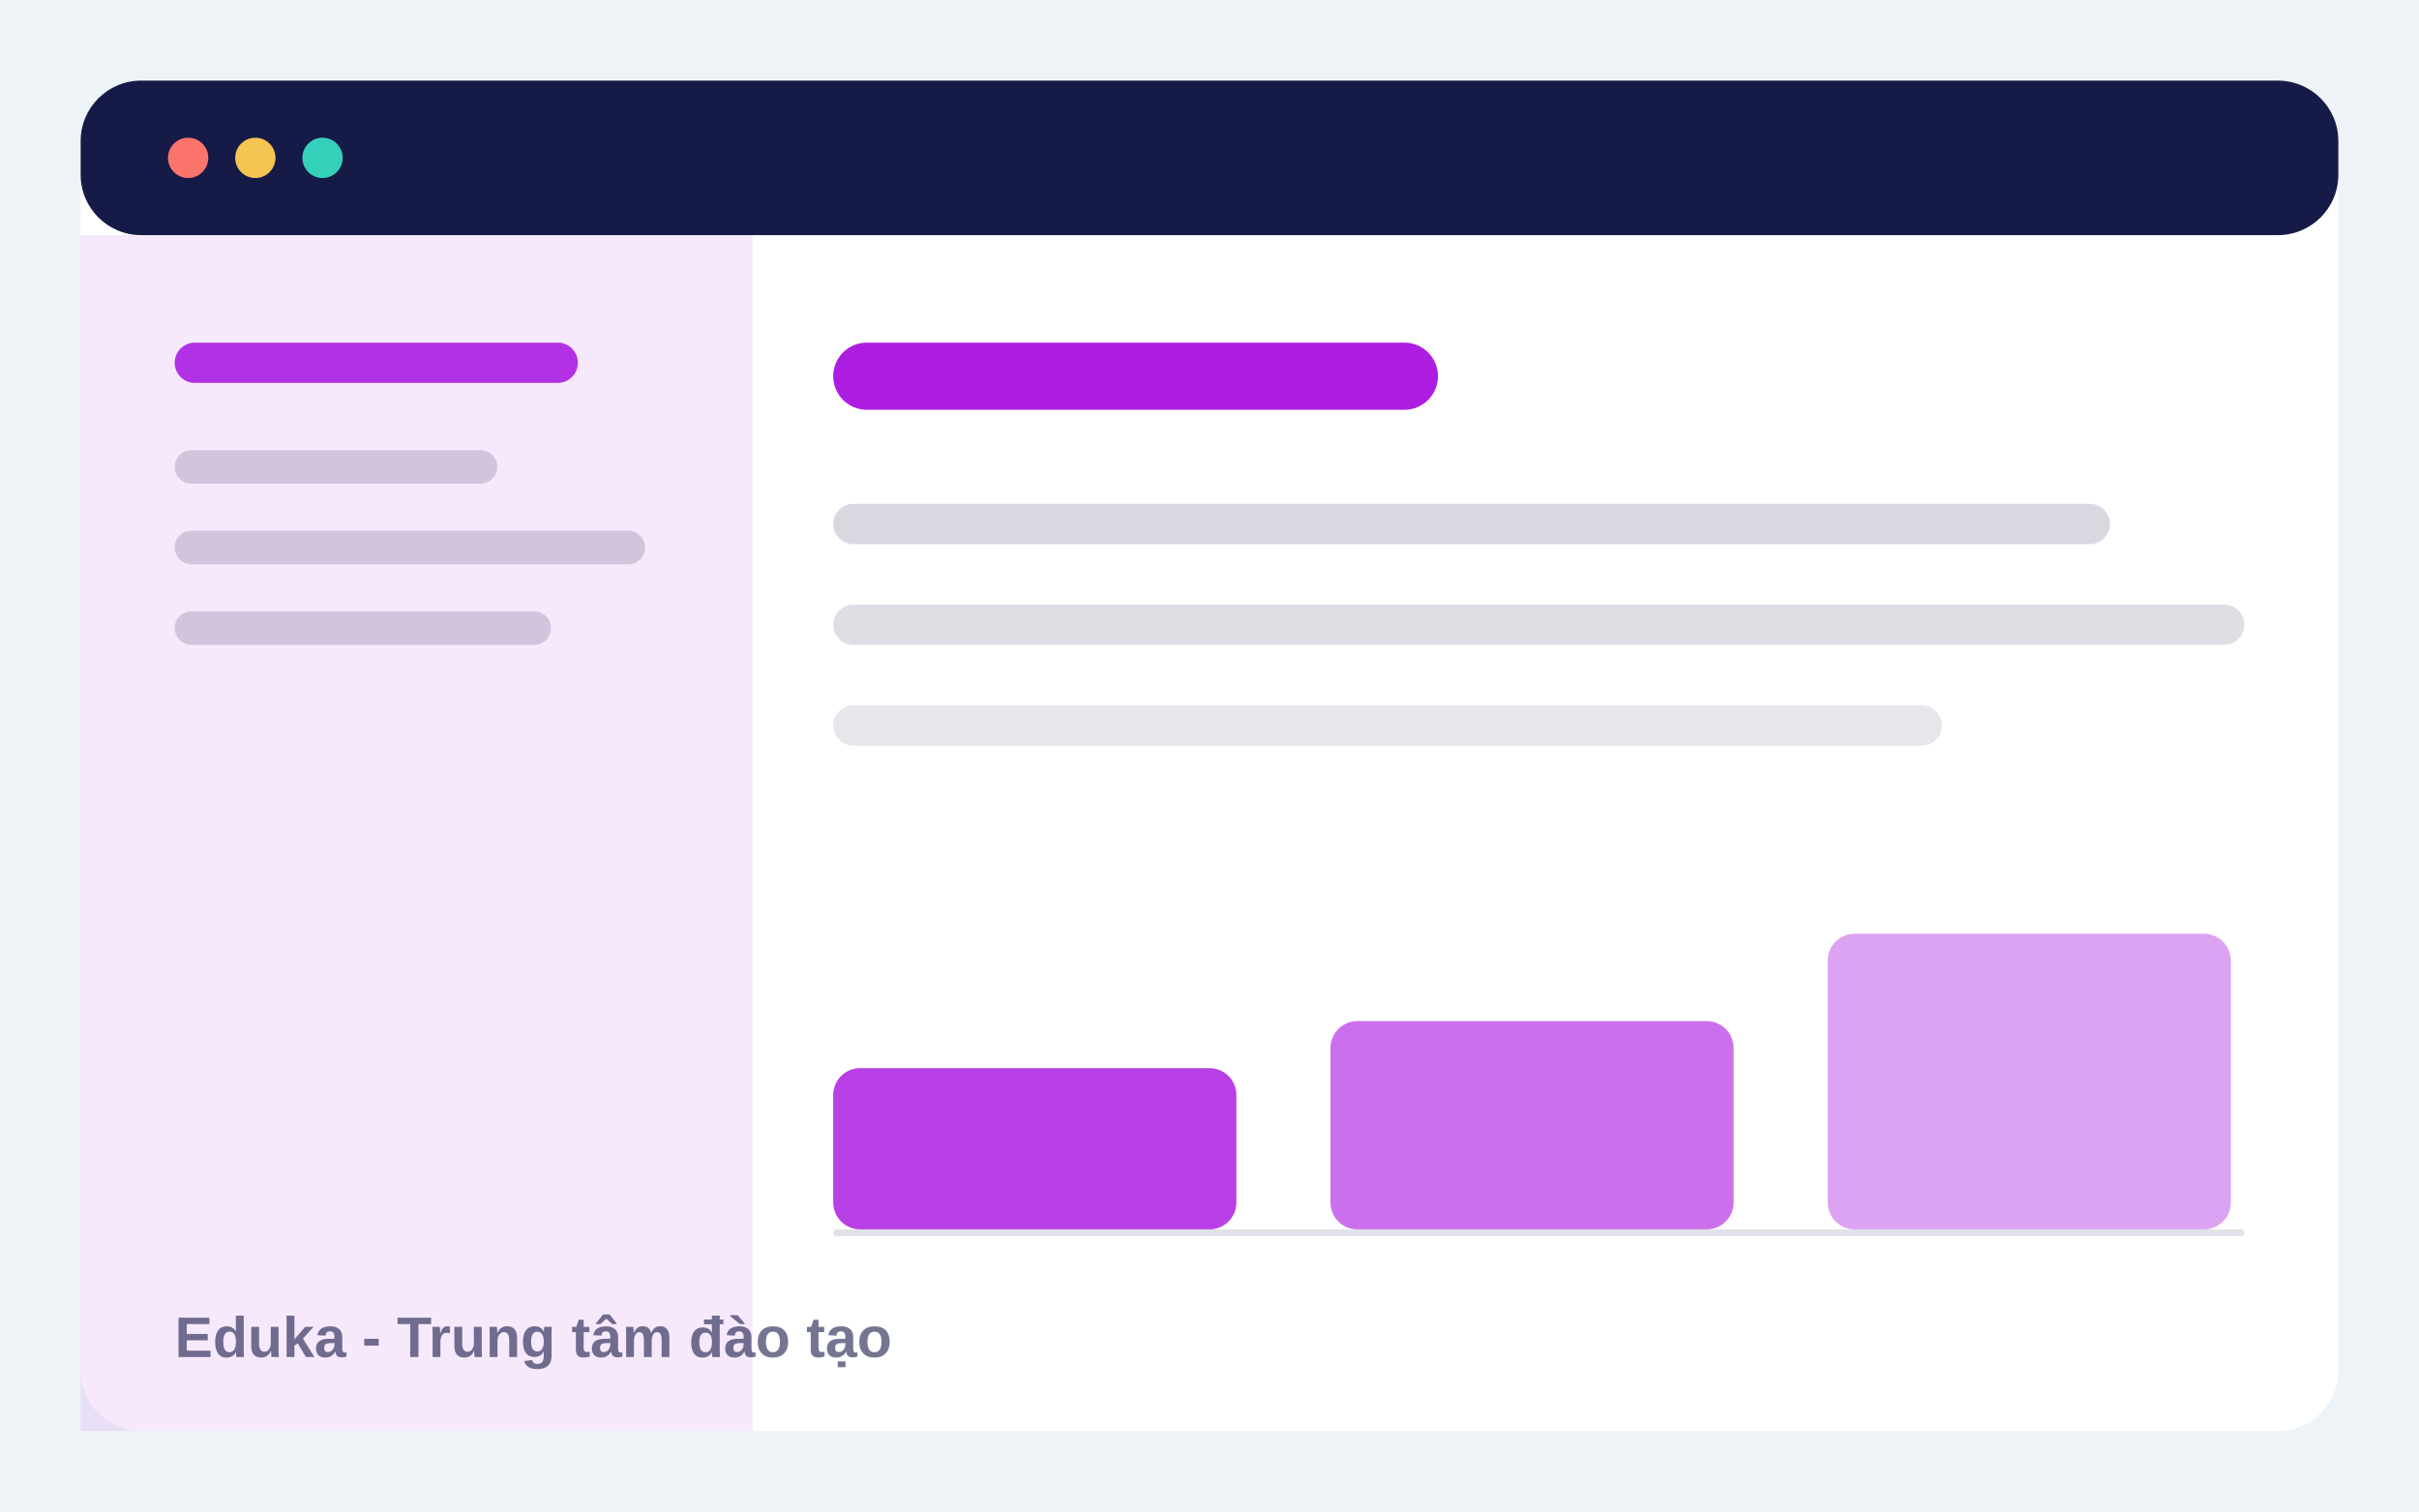
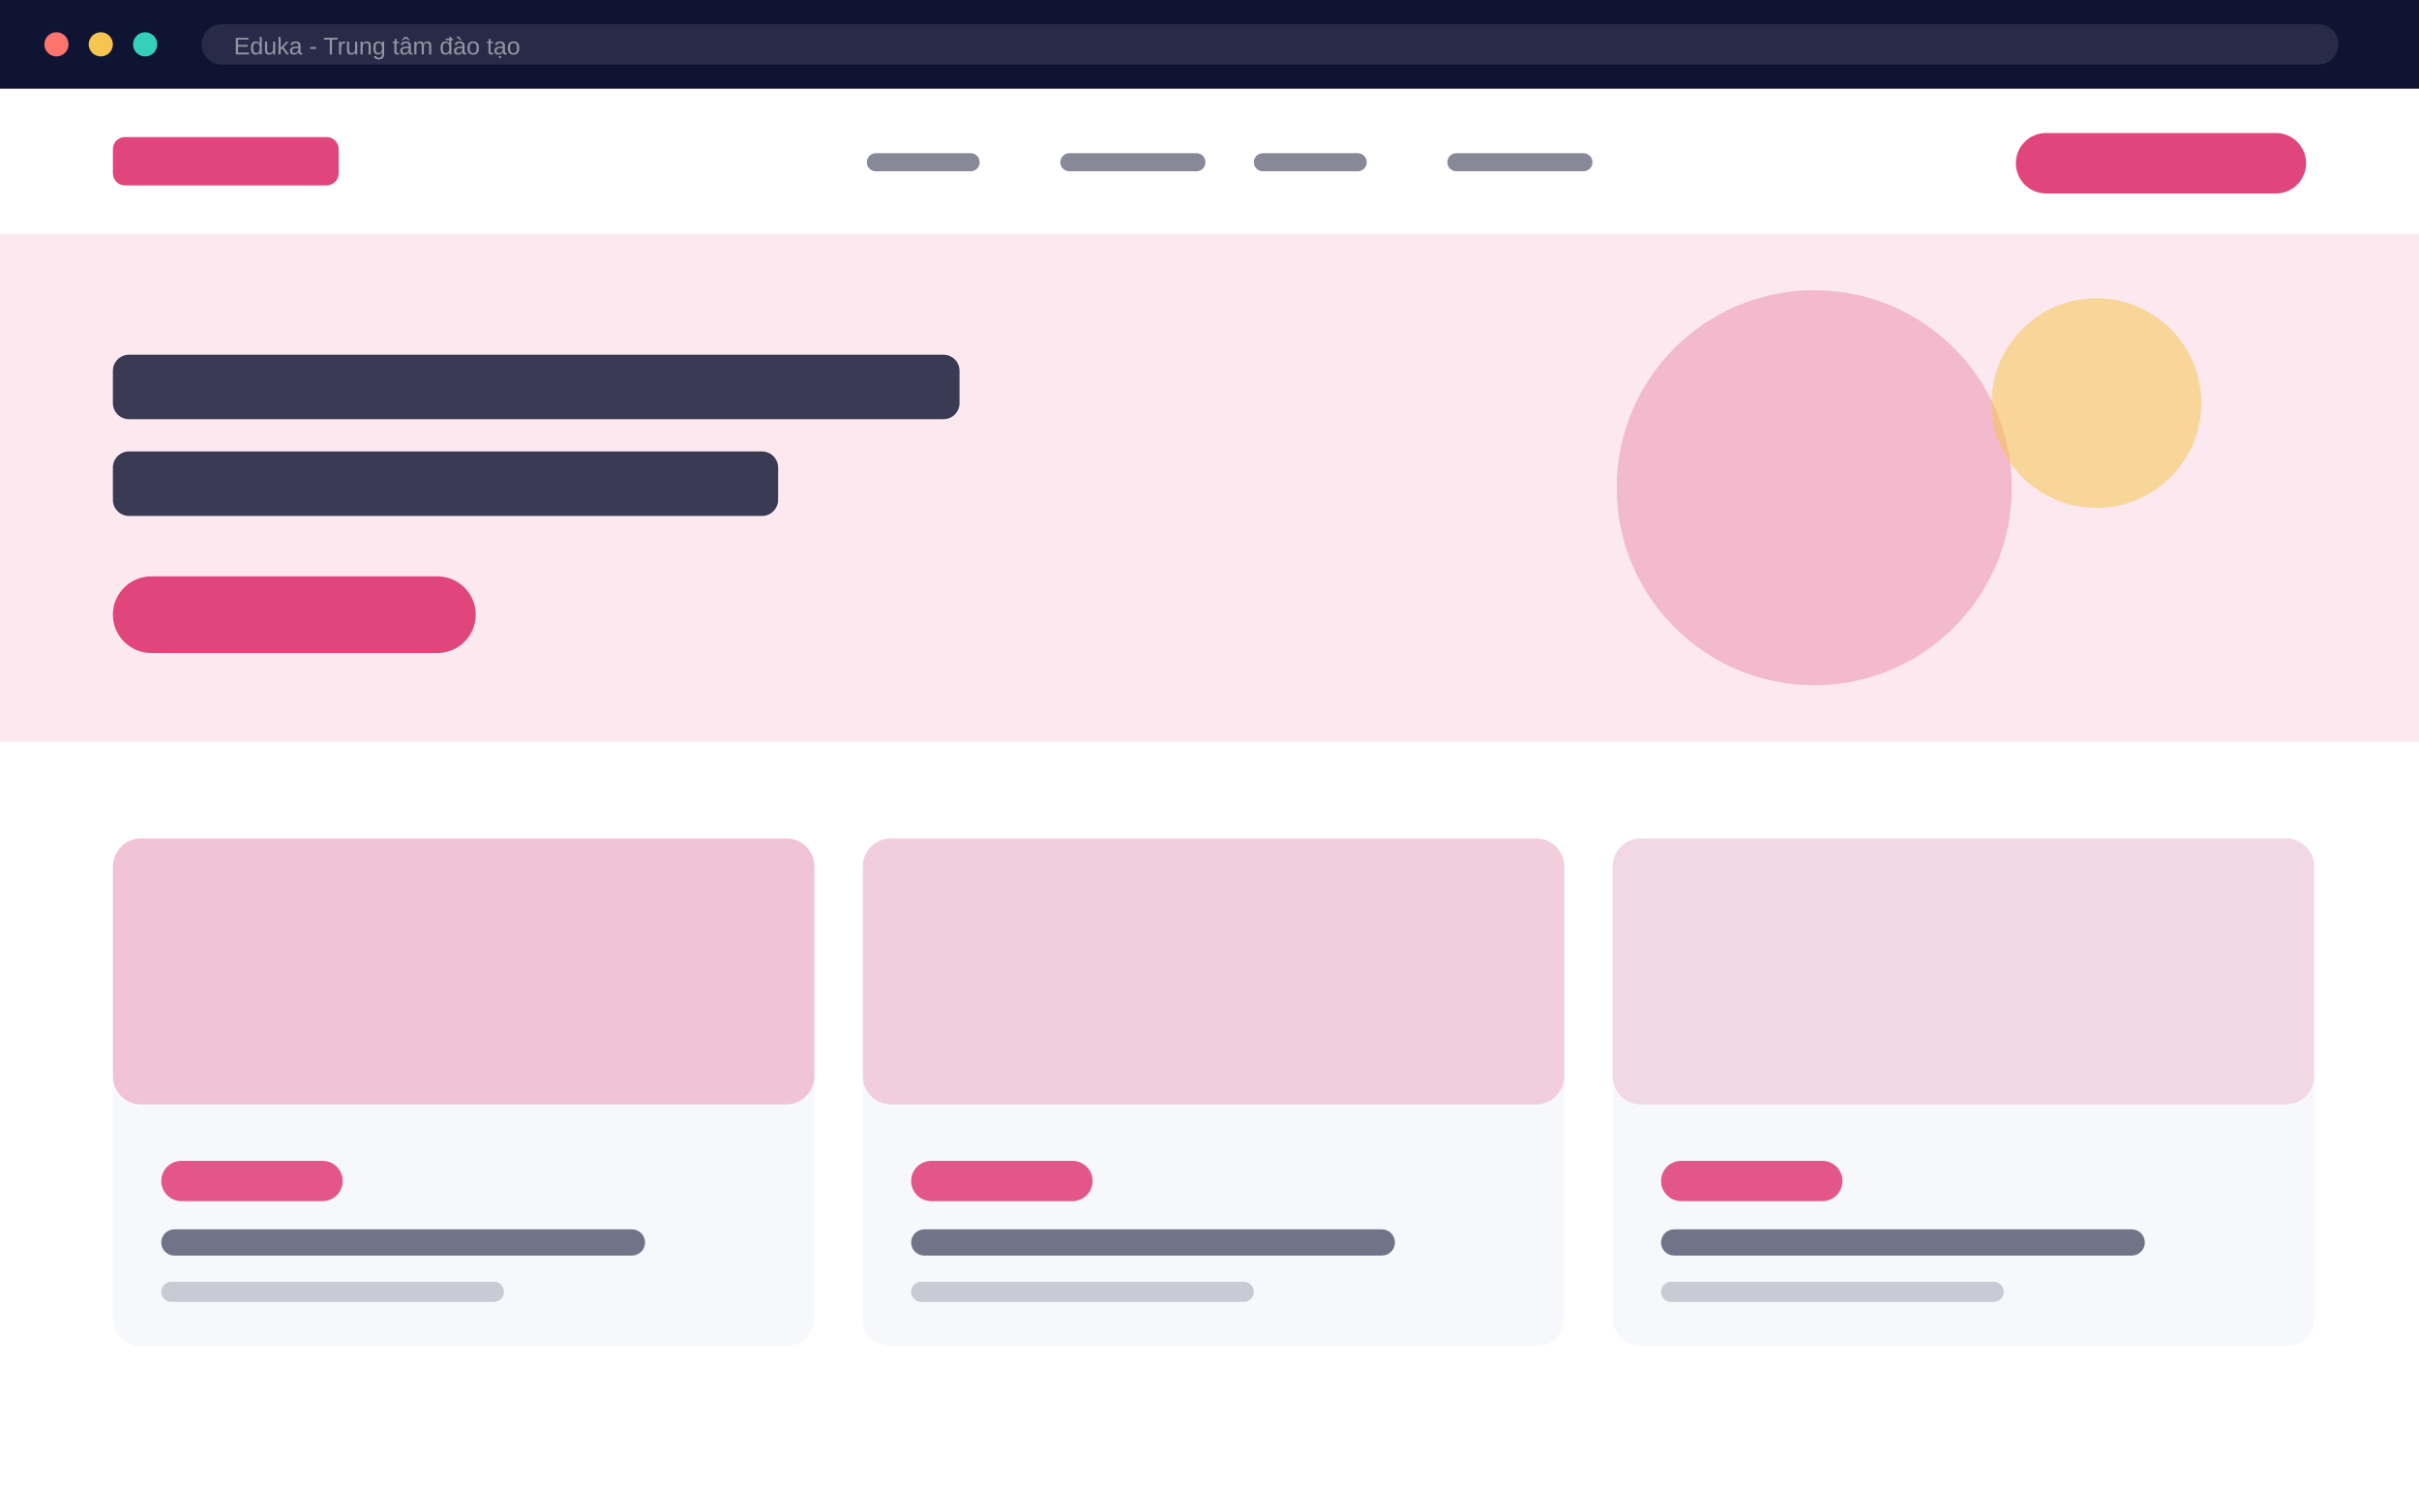
- <svg xmlns="http://www.w3.org/2000/svg" viewBox="0 0 720 450" width="720" height="450" role="img" aria-label="Eduka - Trung tâm đào tạo">
-   <rect width="720" height="450" fill="#eef3f7" />
-   <rect x="24" y="24" width="672" height="402" rx="18" fill="#ffffff" />
-   <rect x="24" y="24" width="672" height="46" rx="18" fill="#020637" opacity="0.92" />
-   <circle cx="56" cy="47" r="6" fill="#fc746c" />
-   <circle cx="76" cy="47" r="6" fill="#f5c451" />
-   <circle cx="96" cy="47" r="6" fill="#35d0ba" />
-   <rect x="24" y="70" width="200" height="356" fill="#ac1de1" opacity="0.1" />
-   <rect x="52" y="102" width="120" height="12" rx="6" fill="#ac1de1" opacity="0.9" />
-   <rect x="52" y="134" width="96" height="10" rx="5" fill="#020637" opacity="0.16" />
-   <rect x="52" y="158" width="140" height="10" rx="5" fill="#020637" opacity="0.16" />
-   <rect x="52" y="182" width="112" height="10" rx="5" fill="#020637" opacity="0.16" />
-   <rect x="248" y="102" width="180" height="20" rx="10" fill="#ac1de1" />
-   <rect x="248" y="150" width="380" height="12" rx="6" fill="#020637" opacity="0.16" />
-   <rect x="248" y="180" width="420" height="12" rx="6" fill="#020637" opacity="0.13" />
-   <rect x="248" y="210" width="330" height="12" rx="6" fill="#020637" opacity="0.1" />
-   <rect x="248" y="318" width="120" height="48" rx="8" fill="#ac1de1" opacity="0.85" />
-   <rect x="396" y="304" width="120" height="62" rx="8" fill="#ac1de1" opacity="0.63" />
-   <rect x="544" y="278" width="120" height="88" rx="8" fill="#ac1de1" opacity="0.41" />
-   <rect x="248" y="366" width="420" height="2" rx="1" fill="#020637" opacity="0.12" />
-   <text x="52" y="404" font-family="Manrope, Arial, sans-serif" font-size="17" font-weight="700" fill="#020637" opacity="0.55">Eduka - Trung tâm đào tạo</text>
+ <svg xmlns="http://www.w3.org/2000/svg" viewBox="0 0 1200 750" width="1200" height="750" role="img" aria-label="Eduka - Trung tâm đào tạo">
+   <rect width="1200" height="750" fill="#ffffff" />
+   <rect x="0" y="44" width="1200" height="750" fill="#ffffff" />
+   <rect x="0" y="44" width="1200" height="72" fill="#ffffff" />
+   <rect x="56" y="68" width="112" height="24" rx="6" fill="#e0457b" />
+   <rect x="430" y="76" width="56" height="9" rx="4.5" fill="#101433" opacity="0.5" />
+   <rect x="526" y="76" width="72" height="9" rx="4.5" fill="#101433" opacity="0.5" />
+   <rect x="622" y="76" width="56" height="9" rx="4.5" fill="#101433" opacity="0.5" />
+   <rect x="718" y="76" width="72" height="9" rx="4.5" fill="#101433" opacity="0.5" />
+   <rect x="1000" y="66" width="144" height="30" rx="15" fill="#e0457b" />
+   <rect x="0" y="116" width="1200" height="252" fill="#e0457b" opacity="0.12" />
+   <rect x="56" y="176" width="420" height="32" rx="8" fill="#101433" opacity="0.82" />
+   <rect x="56" y="224" width="330" height="32" rx="8" fill="#101433" opacity="0.82" />
+   <rect x="56" y="286" width="180" height="38" rx="19" fill="#e0457b" />
+   <circle cx="900" cy="242" r="98" fill="#e0457b" opacity="0.3" />
+   <circle cx="1040" cy="200" r="52" fill="#f5c451" opacity="0.55" />
+   <rect x="56" y="416" width="348" height="252" rx="14" fill="#f7f8fc" />
+   <rect x="56" y="416" width="348" height="132" rx="14" fill="#e0457b" opacity="0.3" />
+   <rect x="80" y="576" width="90" height="20" rx="10" fill="#e0457b" opacity="0.9" />
+   <rect x="80" y="610" width="240" height="13" rx="6.5" fill="#101433" opacity="0.58" />
+   <rect x="80" y="636" width="170" height="10" rx="5" fill="#101433" opacity="0.2" />
+   <rect x="428" y="416" width="348" height="252" rx="14" fill="#f7f8fc" />
+   <rect x="428" y="416" width="348" height="132" rx="14" fill="#e0457b" opacity="0.24" />
+   <rect x="452" y="576" width="90" height="20" rx="10" fill="#e0457b" opacity="0.9" />
+   <rect x="452" y="610" width="240" height="13" rx="6.5" fill="#101433" opacity="0.58" />
+   <rect x="452" y="636" width="170" height="10" rx="5" fill="#101433" opacity="0.2" />
+   <rect x="800" y="416" width="348" height="252" rx="14" fill="#f7f8fc" />
+   <rect x="800" y="416" width="348" height="132" rx="14" fill="#e0457b" opacity="0.18" />
+   <rect x="824" y="576" width="90" height="20" rx="10" fill="#e0457b" opacity="0.9" />
+   <rect x="824" y="610" width="240" height="13" rx="6.5" fill="#101433" opacity="0.58" />
+   <rect x="824" y="636" width="170" height="10" rx="5" fill="#101433" opacity="0.2" />
+   <g>
+     <rect x="0" y="0" width="1200" height="44" fill="#101433" />
+     <circle cx="28" cy="22" r="6" fill="#fc746c" />
+     <circle cx="50" cy="22" r="6" fill="#f5c451" />
+     <circle cx="72" cy="22" r="6" fill="#35d0ba" />
+     <rect x="100" y="12" width="1060" height="20" rx="10" fill="#ffffff" opacity="0.1" />
+     <text x="116" y="27" font-family="Manrope, Arial, sans-serif" font-size="12" fill="#ffffff" opacity="0.5">Eduka - Trung tâm đào tạo</text>
+   </g>
</svg>
